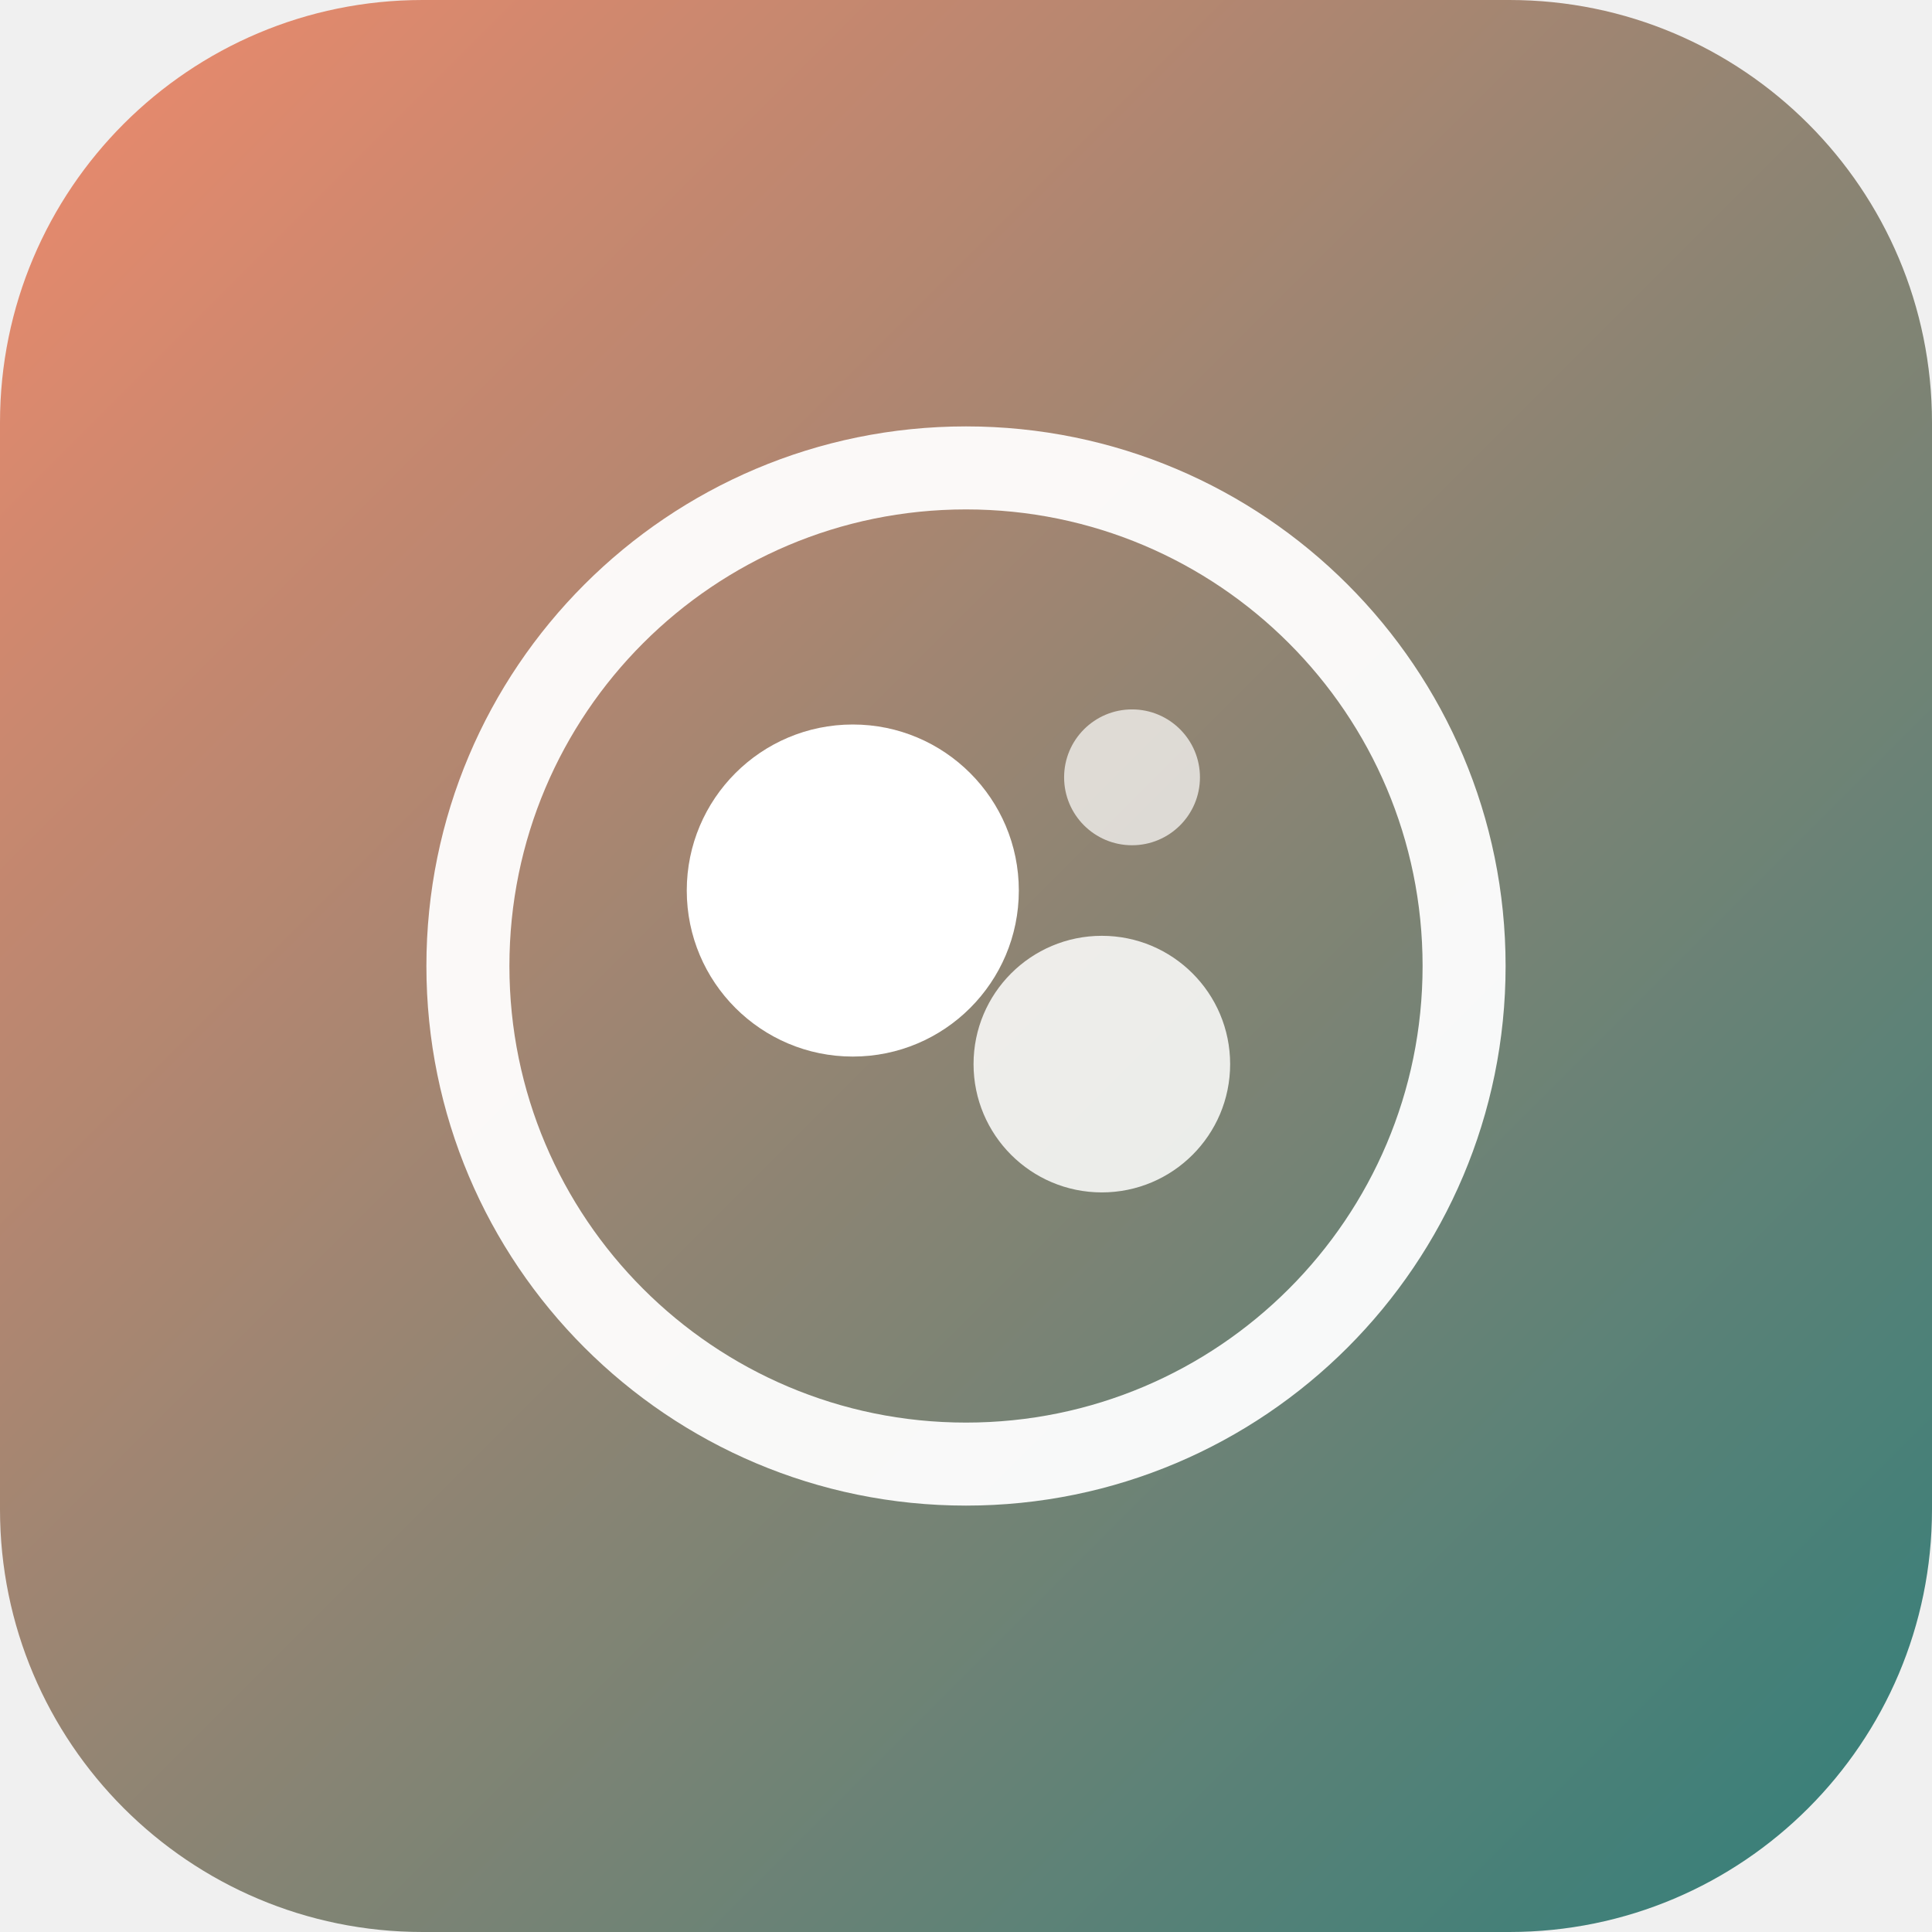
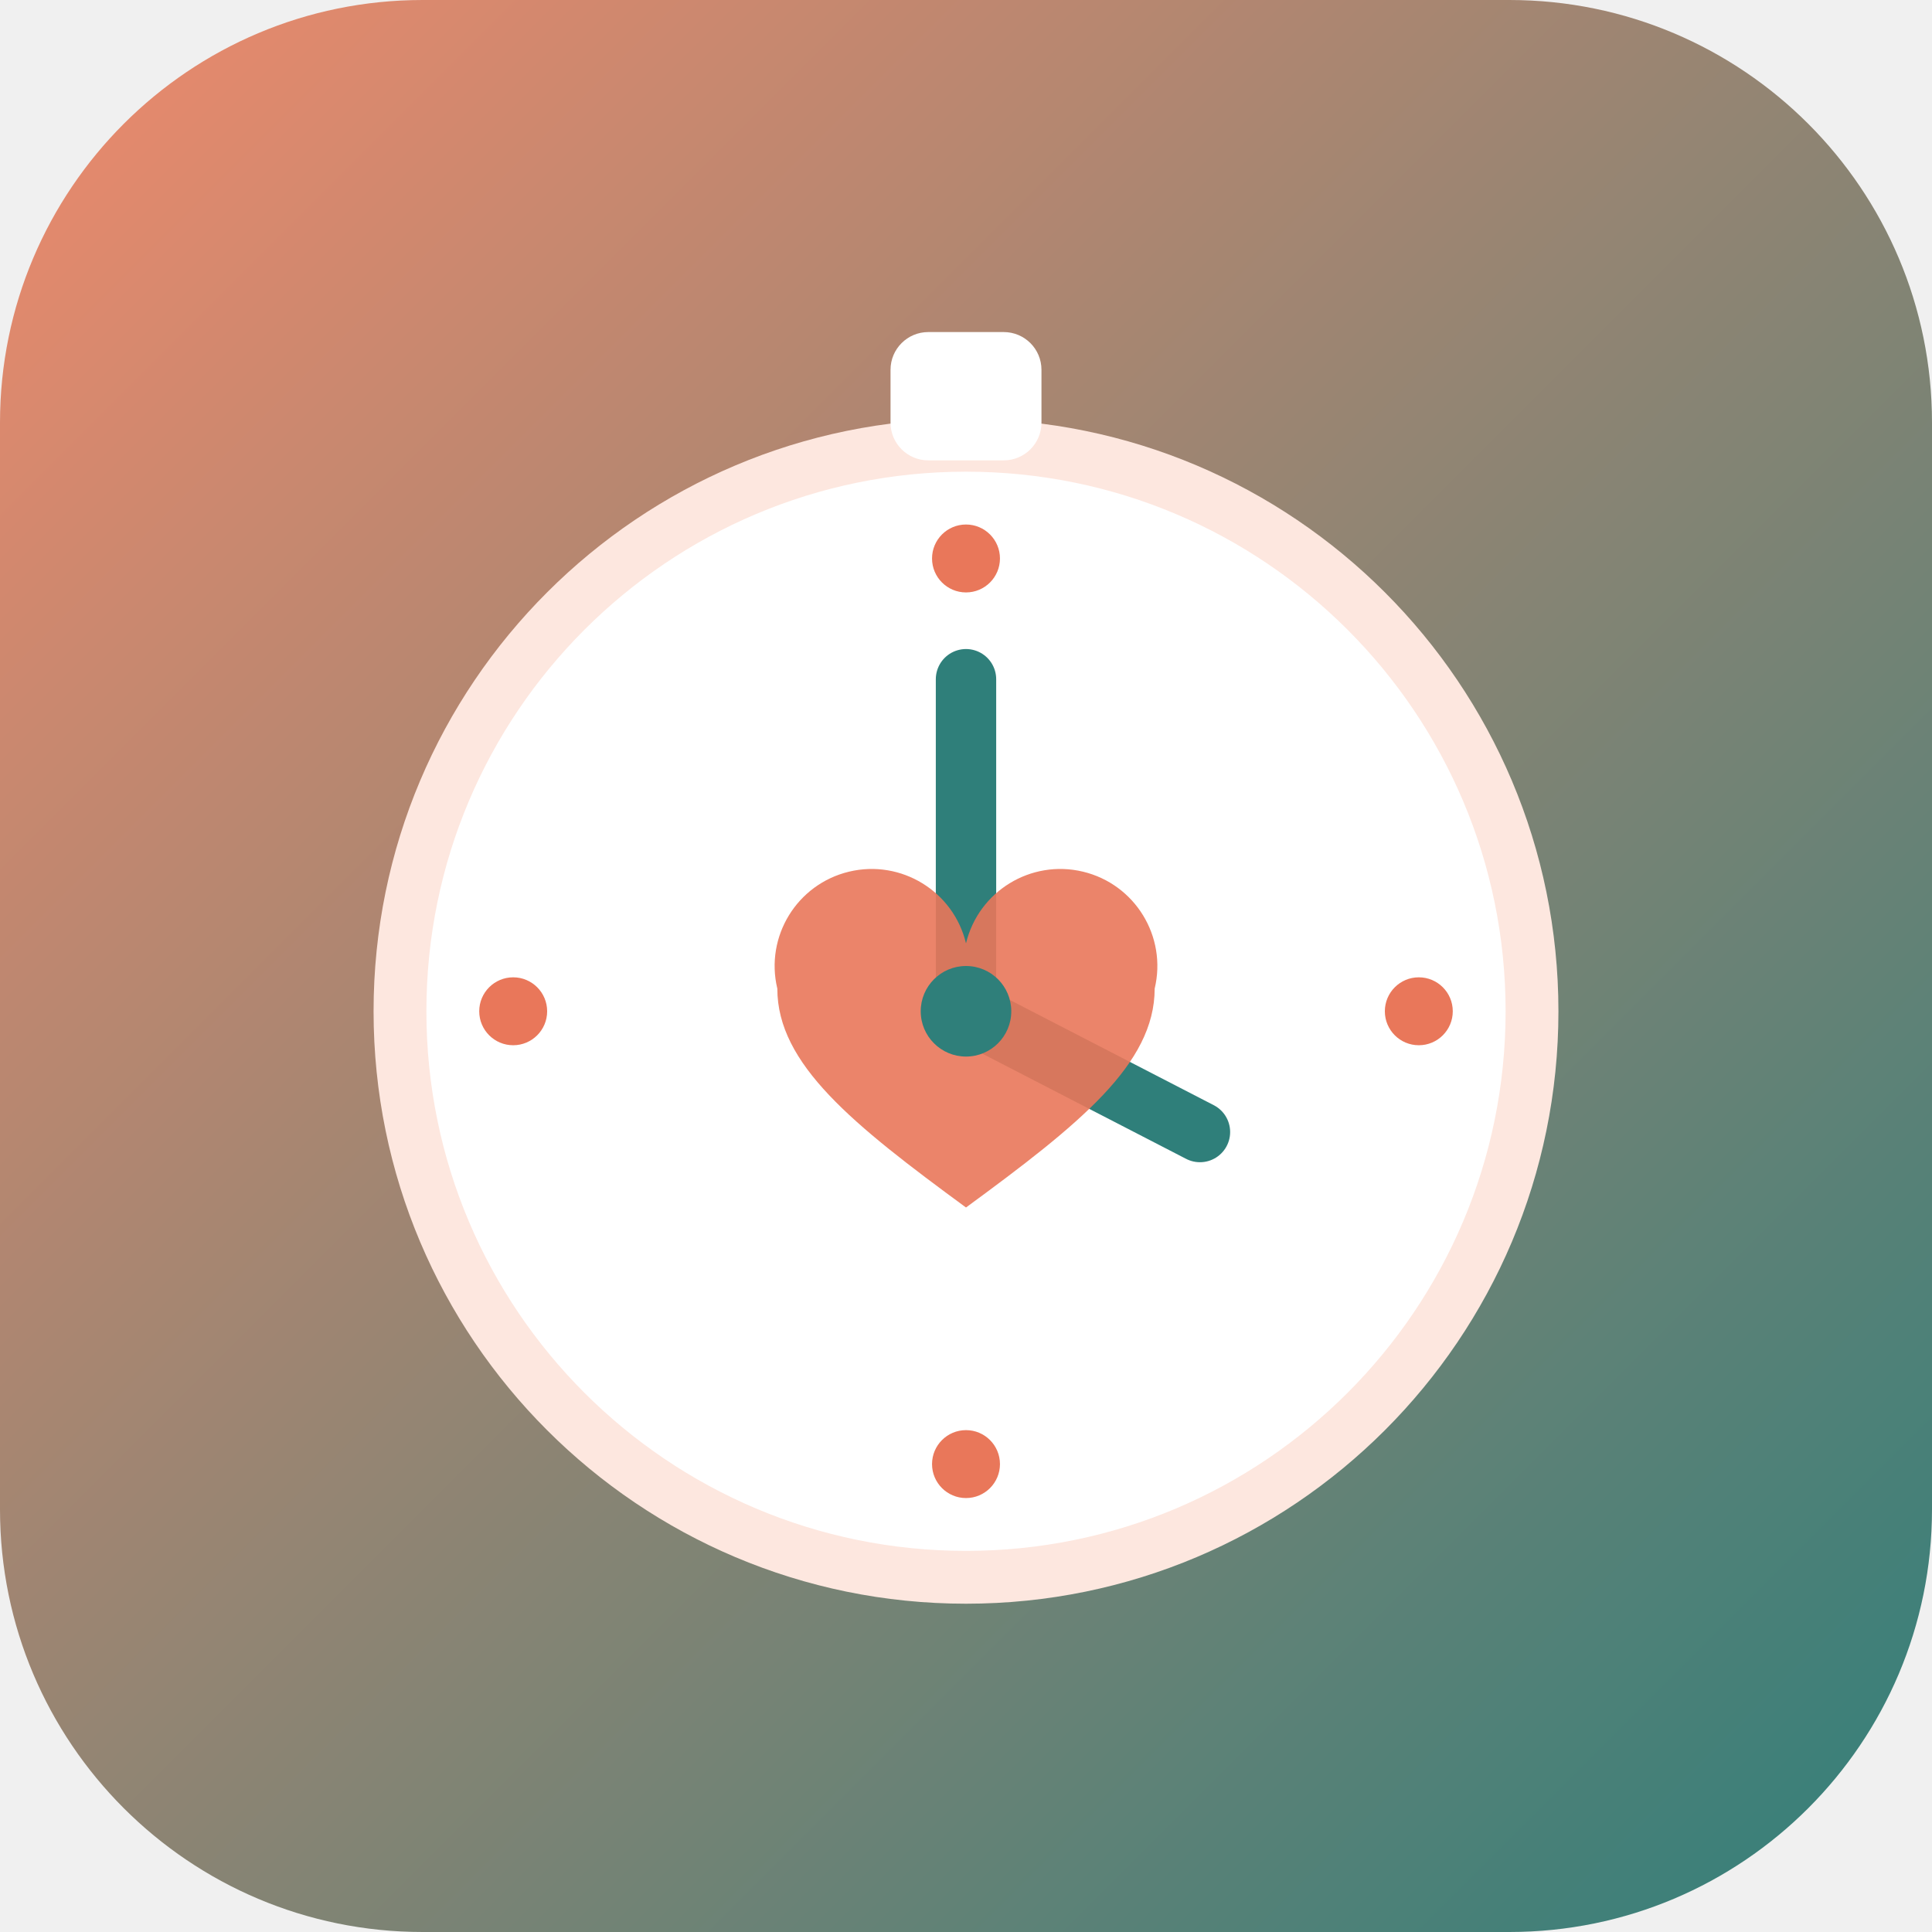
<svg xmlns="http://www.w3.org/2000/svg" viewBox="0 0 512 512">
  <defs>
    <linearGradient id="g" x1="0" y1="0" x2="1" y2="1">
      <stop offset="0" stop-color="#f08a6c" />
      <stop offset="1" stop-color="#2f7f7a" />
    </linearGradient>
  </defs>
  <rect width="512" height="512" rx="112" fill="url(#g)" />
-   <circle cx="256" cy="256" r="132" fill="none" stroke="#fff" stroke-width="22" opacity=".95" />
-   <circle cx="226" cy="236" r="44" fill="#fff" />
-   <circle cx="292" cy="282" r="34" fill="#fff" opacity=".85" />
-   <circle cx="300" cy="206" r="18" fill="#fff" opacity=".7" />
+   <circle cx="256" cy="268" r="150" fill="#fff" />
+   <circle cx="256" cy="268" r="150" fill="none" stroke="#fde7df" stroke-width="14" />
+   <rect x="236" y="88" width="40" height="34" rx="10" fill="#fff" />
+   <g fill="#e9775a">
+     <circle cx="256" cy="148" r="9" />
+     <circle cx="376" cy="268" r="9" />
+     <circle cx="256" cy="388" r="9" />
+     <circle cx="136" cy="268" r="9" />
+   </g>
+   <path d="M256 268 L256 180" stroke="#2f7f7a" stroke-width="16" stroke-linecap="round" />
+   <path d="M256 268 L318 300" stroke="#2f7f7a" stroke-width="16" stroke-linecap="round" />
+   <path d="M256 330c-30-22-50-38-50-58a22 22 0 0 1 50-12 22 22 0 0 1 50 12c0 20-20 36-50 58z" fill="#e9775a" opacity=".9" transform="translate(0,-10) scale(1) " />
+   <circle cx="256" cy="268" r="12" fill="#2f7f7a" />
</svg>
